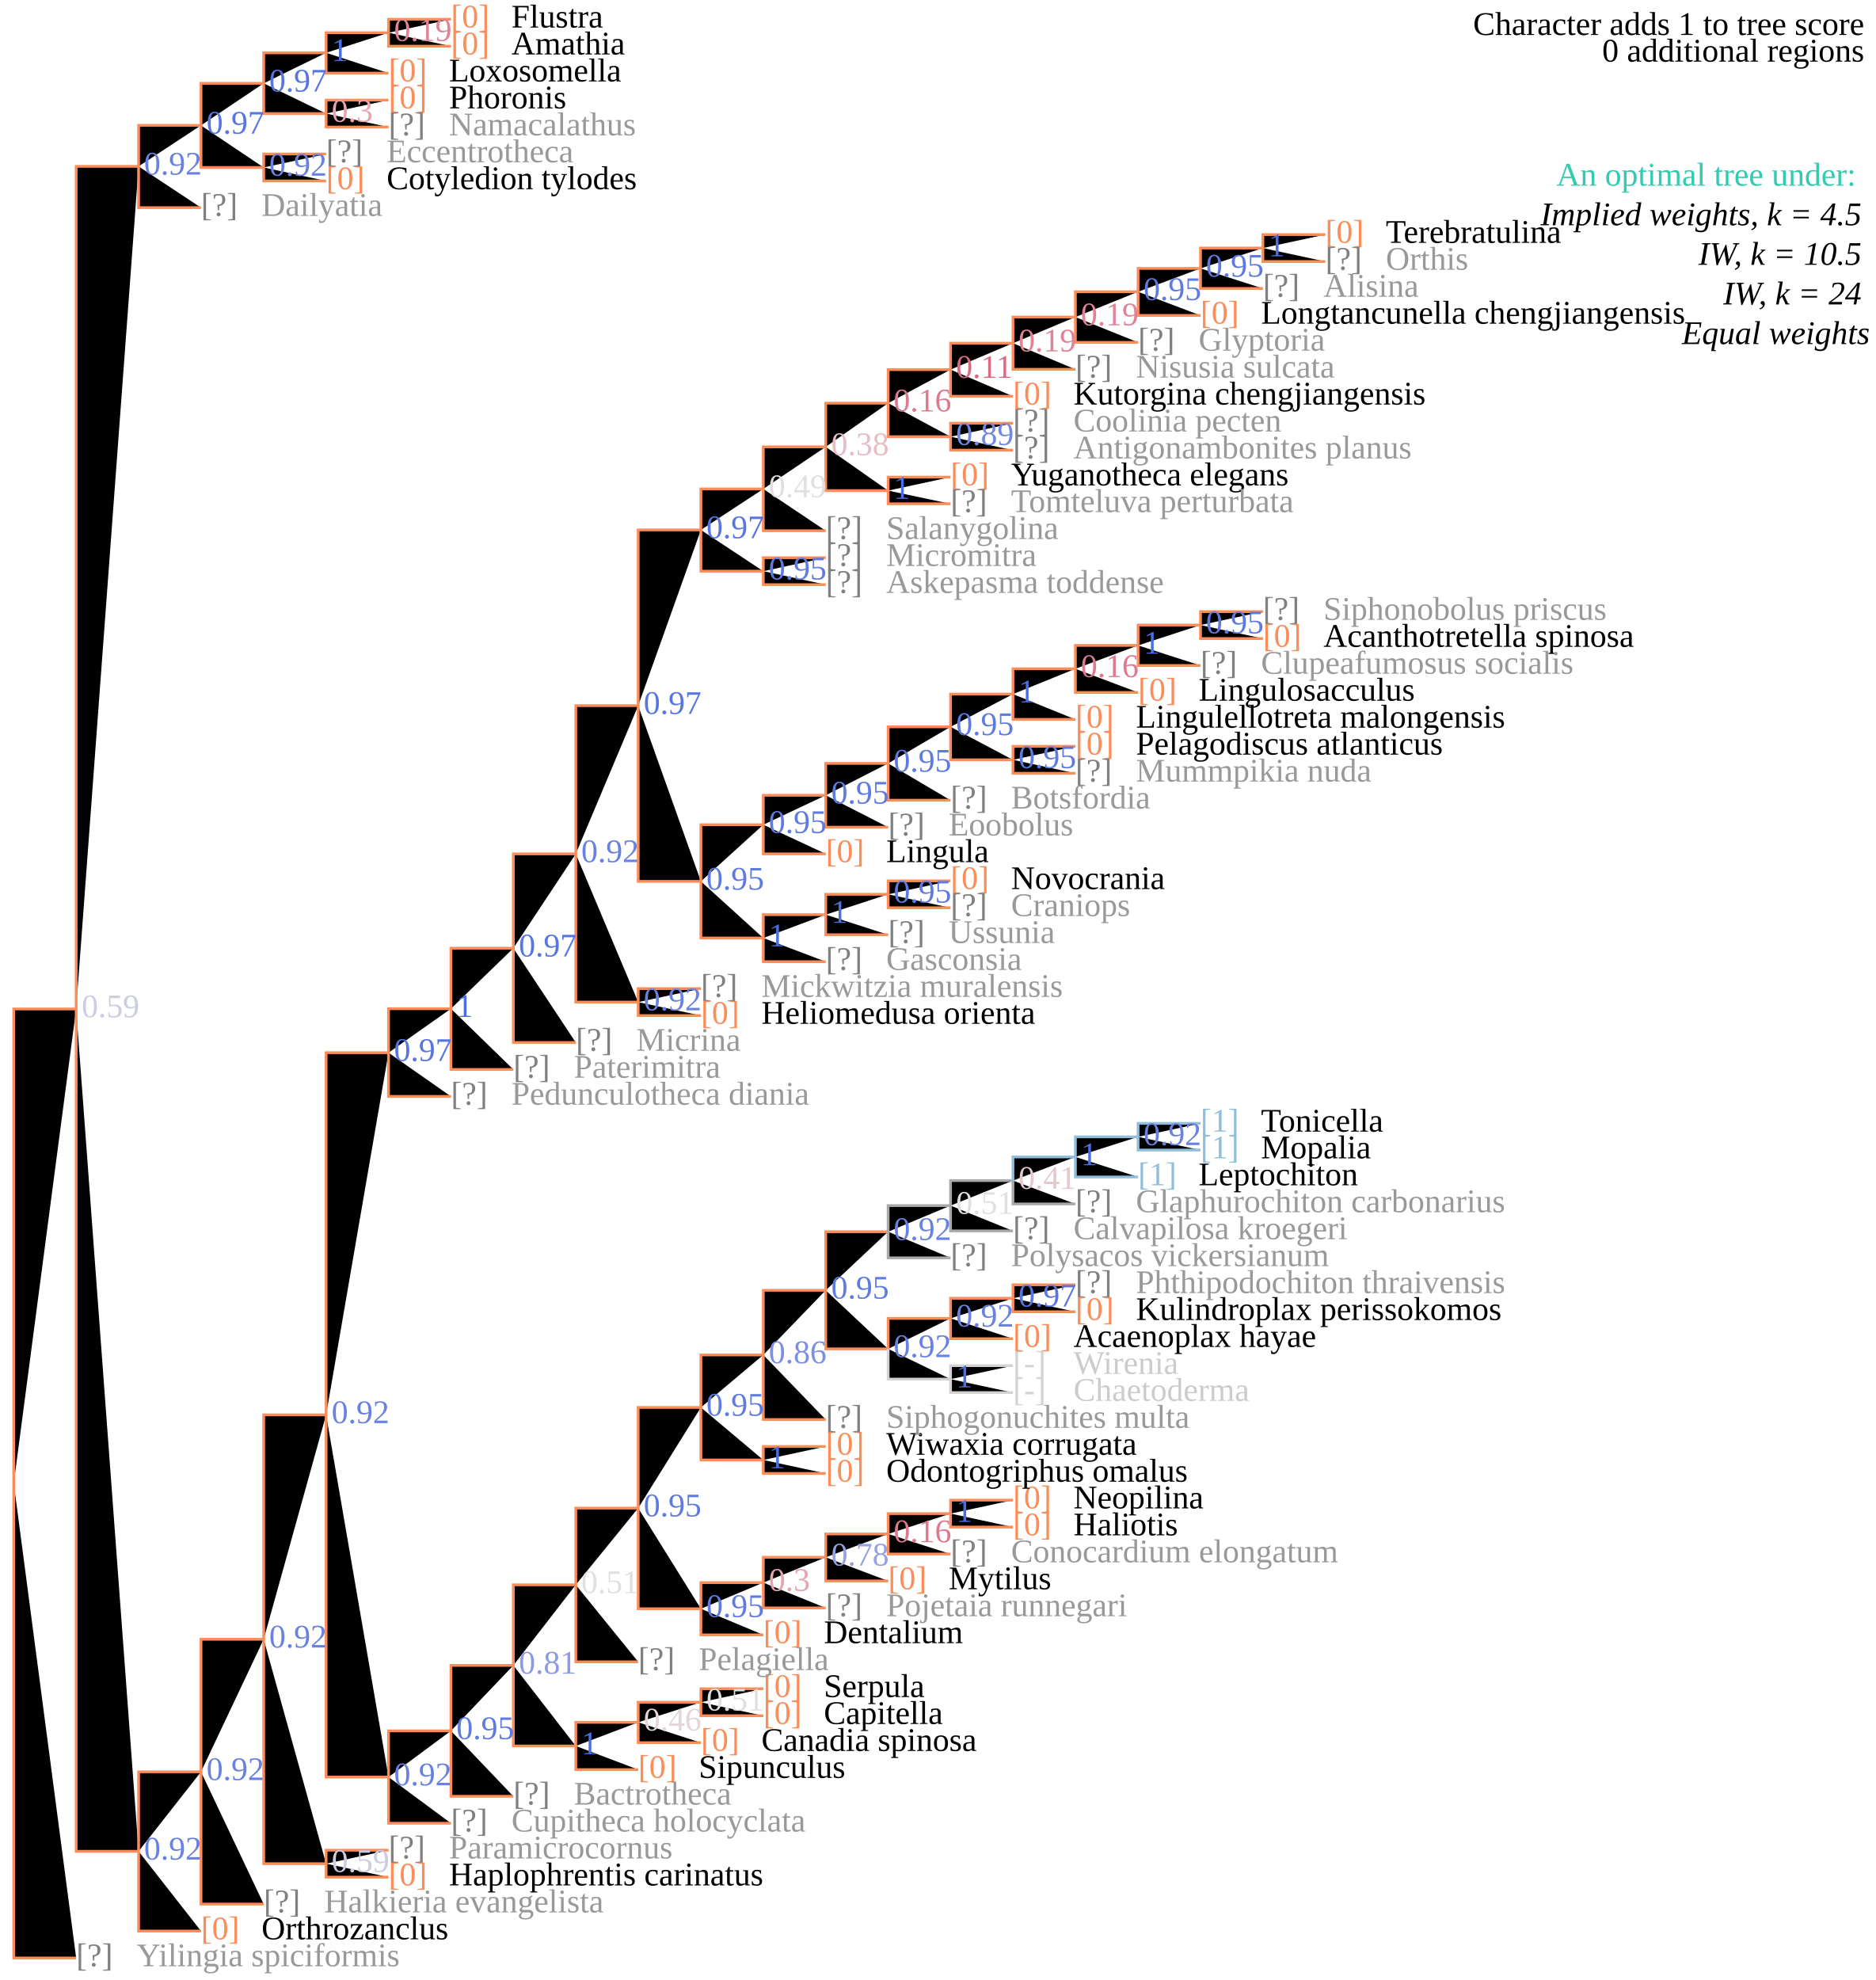
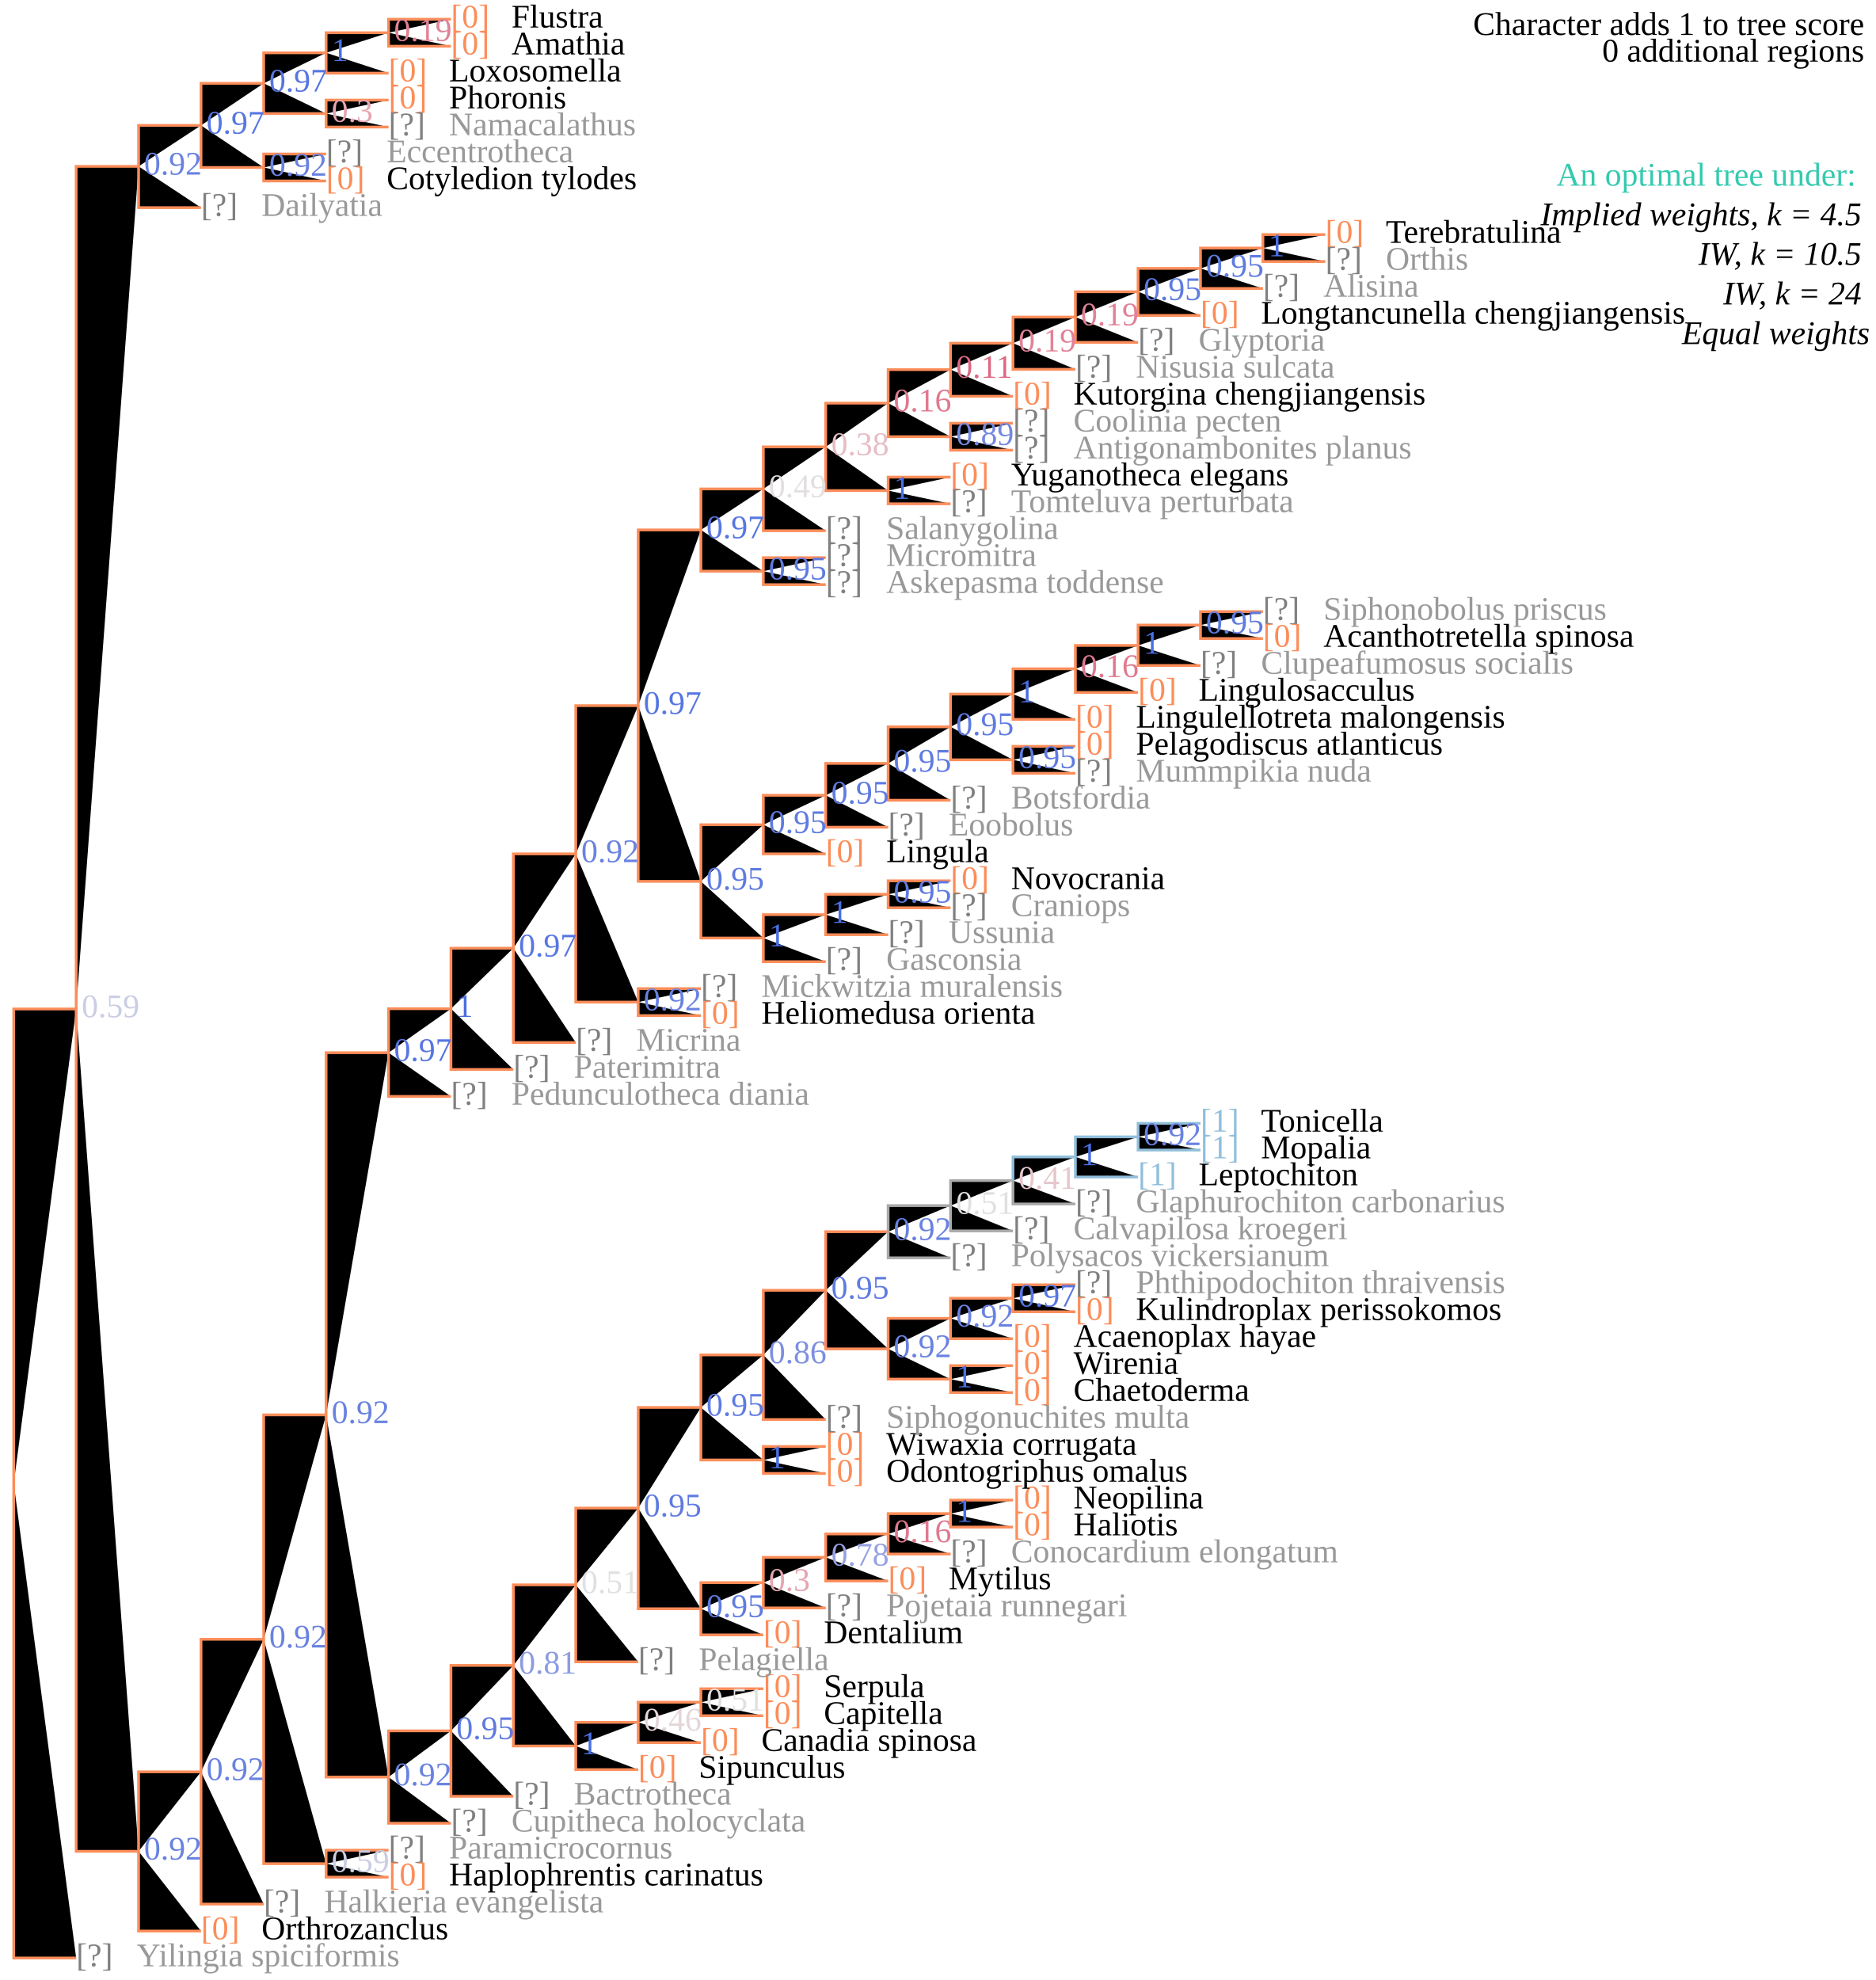
<svg xmlns="http://www.w3.org/2000/svg" version="1.1" viewBox="0 0 682 720" preserveAspectRatio="xMidYMid meet" class="tree" data-char="81">
  <text x="678" y="12.7" text-anchor="end" class="stepsLabel">Character adds <tspan class="score">1</tspan> to tree score</text>
  <text x="678" y="22.4" text-anchor="end" class="stepsLabel">
    <tspan class="score">0</tspan> additional regions</text>
  <text x="678" y="32.1" text-anchor="end" class="stepsLabel" />
  <text x="678" y="51.5" text-anchor="end" class="stepsLabel">
    <tspan dy="16" fill="#34caaf">An optimal tree under:</tspan>
    <tspan x="680" style="font-style:italic" class="notThisAn" dy="1.2em">Implied weights, k = 4.5</tspan>
    <tspan x="680" style="font-style:italic" class="notThisAn" dy="1.2em">IW, k = 10.5</tspan>
    <tspan x="680" style="font-style:italic" class="notThisAn" dy="1.2em">IW, k = 24</tspan>
    <tspan x="680" style="font-style:italic" class="thisAn" dy="1.2em">Equal weights</tspan>
  </text>
  <text x="141.3" y="675.8" fill="grey" class="flag">[?]</text>
  <text x="163.3" y="675.8" fill="#999" class="taxonLabel">Paramicrocornus</text>
  <text x="141.3" y="685.6" fill="#fc8d59" class="flag">[0]</text>
  <text x="163.3" y="685.6" fill="#000" class="taxonLabel">Haplophrentis carinatus</text>
  <text x="277.6" y="617.1" fill="#fc8d59" class="flag">[0]</text>
  <text x="299.6" y="617.1" fill="#000" class="taxonLabel">Serpula</text>
  <text x="277.6" y="626.9" fill="#fc8d59" class="flag">[0]</text>
  <text x="299.6" y="626.9" fill="#000" class="taxonLabel">Capitella</text>
  <text x="254.9" y="636.7" fill="#fc8d59" class="flag">[0]</text>
  <text x="276.9" y="636.7" fill="#000" class="taxonLabel">Canadia spinosa</text>
  <text x="232.1" y="646.5" fill="#fc8d59" class="flag">[0]</text>
  <text x="254.1" y="646.5" fill="#000" class="taxonLabel">Sipunculus</text>
  <text x="368.4" y="548.5" fill="#fc8d59" class="flag">[0]</text>
  <text x="390.4" y="548.5" fill="#000" class="taxonLabel">Neopilina</text>
  <text x="368.4" y="558.3" fill="#fc8d59" class="flag">[0]</text>
  <text x="390.4" y="558.3" fill="#000" class="taxonLabel">Haliotis</text>
  <text x="345.7" y="568.1" fill="grey" class="flag">[?]</text>
  <text x="367.7" y="568.1" fill="#999" class="taxonLabel">Conocardium elongatum</text>
  <text x="323" y="577.9" fill="#fc8d59" class="flag">[0]</text>
  <text x="345" y="577.9" fill="#000" class="taxonLabel">Mytilus</text>
  <text x="300.3" y="587.7" fill="grey" class="flag">[?]</text>
  <text x="322.3" y="587.7" fill="#999" class="taxonLabel">Pojetaia runnegari</text>
  <text x="277.6" y="597.5" fill="#fc8d59" class="flag">[0]</text>
  <text x="299.6" y="597.5" fill="#000" class="taxonLabel">Dentalium</text>
  <text x="300.3" y="529" fill="#fc8d59" class="flag">[0]</text>
  <text x="322.3" y="529" fill="#000" class="taxonLabel">Wiwaxia corrugata</text>
  <text x="300.3" y="538.8" fill="#fc8d59" class="flag">[0]</text>
  <text x="322.3" y="538.8" fill="#000" class="taxonLabel">Odontogriphus omalus</text>
-   <text x="368.4" y="499.6" fill="lightgrey" class="flag">[-]</text>
-   <text x="390.4" y="499.6" fill="#ccc" class="taxonLabel">Wirenia</text>
-   <text x="368.4" y="509.4" fill="lightgrey" class="flag">[-]</text>
-   <text x="390.4" y="509.4" fill="#ccc" class="taxonLabel">Chaetoderma</text>
+   <text x="368.4" y="499.6" fill="#fc8d59" class="flag">[0]</text>
+   <text x="390.4" y="499.6" fill="#000" class="taxonLabel">Wirenia</text>
+   <text x="368.4" y="509.4" fill="#fc8d59" class="flag">[0]</text>
+   <text x="390.4" y="509.4" fill="#000" class="taxonLabel">Chaetoderma</text>
  <text x="391.1" y="470.2" fill="grey" class="flag">[?]</text>
  <text x="413.1" y="470.2" fill="#999" class="taxonLabel">Phthipodochiton thraivensis</text>
  <text x="391.1" y="480" fill="#fc8d59" class="flag">[0]</text>
  <text x="413.1" y="480" fill="#000" class="taxonLabel">Kulindroplax perissokomos</text>
  <text x="368.4" y="489.8" fill="#fc8d59" class="flag">[0]</text>
  <text x="390.4" y="489.8" fill="#000" class="taxonLabel">Acaenoplax hayae</text>
  <text x="436.6" y="411.5" fill="#91bfdb" class="flag">[1]</text>
  <text x="458.6" y="411.5" fill="#000" class="taxonLabel">Tonicella</text>
  <text x="436.6" y="421.2" fill="#91bfdb" class="flag">[1]</text>
  <text x="458.6" y="421.2" fill="#000" class="taxonLabel">Mopalia</text>
  <text x="413.9" y="431" fill="#91bfdb" class="flag">[1]</text>
  <text x="435.9" y="431" fill="#000" class="taxonLabel">Leptochiton</text>
  <text x="391.1" y="440.8" fill="grey" class="flag">[?]</text>
  <text x="413.1" y="440.8" fill="#999" class="taxonLabel">Glaphurochiton carbonarius</text>
  <text x="368.4" y="450.6" fill="grey" class="flag">[?]</text>
  <text x="390.4" y="450.6" fill="#999" class="taxonLabel">Calvapilosa kroegeri</text>
  <text x="345.7" y="460.4" fill="grey" class="flag">[?]</text>
  <text x="367.7" y="460.4" fill="#999" class="taxonLabel">Polysacos vickersianum</text>
  <text x="300.3" y="519.2" fill="grey" class="flag">[?]</text>
  <text x="322.3" y="519.2" fill="#999" class="taxonLabel">Siphogonuchites multa</text>
  <text x="232.1" y="607.3" fill="grey" class="flag">[?]</text>
  <text x="254.1" y="607.3" fill="#999" class="taxonLabel">Pelagiella</text>
  <text x="186.7" y="656.2" fill="grey" class="flag">[?]</text>
  <text x="208.7" y="656.2" fill="#999" class="taxonLabel">Bactrotheca</text>
  <text x="164" y="666" fill="grey" class="flag">[?]</text>
  <text x="186" y="666" fill="#999" class="taxonLabel">Cupitheca holocyclata</text>
  <text x="254.9" y="362.5" fill="grey" class="flag">[?]</text>
  <text x="276.9" y="362.5" fill="#999" class="taxonLabel">Mickwitzia muralensis</text>
  <text x="254.9" y="372.3" fill="#fc8d59" class="flag">[0]</text>
  <text x="276.9" y="372.3" fill="#000" class="taxonLabel">Heliomedusa orienta</text>
  <text x="345.7" y="323.3" fill="#fc8d59" class="flag">[0]</text>
  <text x="367.7" y="323.3" fill="#000" class="taxonLabel">Novocrania</text>
  <text x="345.7" y="333.1" fill="grey" class="flag">[?]</text>
  <text x="367.7" y="333.1" fill="#999" class="taxonLabel">Craniops</text>
  <text x="323" y="342.9" fill="grey" class="flag">[?]</text>
  <text x="345" y="342.9" fill="#999" class="taxonLabel">Ussunia</text>
  <text x="300.3" y="352.7" fill="grey" class="flag">[?]</text>
  <text x="322.3" y="352.7" fill="#999" class="taxonLabel">Gasconsia</text>
  <text x="391.1" y="274.4" fill="#fc8d59" class="flag">[0]</text>
  <text x="413.1" y="274.4" fill="#000" class="taxonLabel">Pelagodiscus atlanticus</text>
  <text x="391.1" y="284.2" fill="grey" class="flag">[?]</text>
  <text x="413.1" y="284.2" fill="#999" class="taxonLabel">Mummpikia nuda</text>
  <text x="459.3" y="225.4" fill="grey" class="flag">[?]</text>
  <text x="481.3" y="225.4" fill="#999" class="taxonLabel">Siphonobolus priscus</text>
  <text x="459.3" y="235.2" fill="#fc8d59" class="flag">[0]</text>
  <text x="481.3" y="235.2" fill="#000" class="taxonLabel">Acanthotretella spinosa</text>
  <text x="436.6" y="245" fill="grey" class="flag">[?]</text>
  <text x="458.6" y="245" fill="#999" class="taxonLabel">Clupeafumosus socialis</text>
  <text x="413.9" y="254.8" fill="#fc8d59" class="flag">[0]</text>
  <text x="435.9" y="254.8" fill="#000" class="taxonLabel">Lingulosacculus</text>
  <text x="391.1" y="264.6" fill="#fc8d59" class="flag">[0]</text>
  <text x="413.1" y="264.6" fill="#000" class="taxonLabel">Lingulellotreta malongensis</text>
  <text x="345.7" y="294" fill="grey" class="flag">[?]</text>
  <text x="367.7" y="294" fill="#999" class="taxonLabel">Botsfordia</text>
  <text x="323" y="303.8" fill="grey" class="flag">[?]</text>
  <text x="345" y="303.8" fill="#999" class="taxonLabel">Eoobolus</text>
  <text x="300.3" y="313.5" fill="#fc8d59" class="flag">[0]</text>
  <text x="322.3" y="313.5" fill="#000" class="taxonLabel">Lingula</text>
  <text x="300.3" y="205.8" fill="grey" class="flag">[?]</text>
  <text x="322.3" y="205.8" fill="#999" class="taxonLabel">Micromitra</text>
  <text x="300.3" y="215.6" fill="grey" class="flag">[?]</text>
  <text x="322.3" y="215.6" fill="#999" class="taxonLabel">Askepasma toddense</text>
  <text x="345.7" y="176.5" fill="#fc8d59" class="flag">[0]</text>
  <text x="367.7" y="176.5" fill="#000" class="taxonLabel">Yuganotheca elegans</text>
  <text x="345.7" y="186.2" fill="grey" class="flag">[?]</text>
  <text x="367.7" y="186.2" fill="#999" class="taxonLabel">Tomteluva perturbata</text>
  <text x="368.4" y="156.9" fill="grey" class="flag">[?]</text>
  <text x="390.4" y="156.9" fill="#999" class="taxonLabel">Coolinia pecten</text>
  <text x="368.4" y="166.7" fill="grey" class="flag">[?]</text>
  <text x="390.4" y="166.7" fill="#999" class="taxonLabel">Antigonambonites planus</text>
  <text x="482" y="88.3" fill="#fc8d59" class="flag">[0]</text>
  <text x="504" y="88.3" fill="#000" class="taxonLabel">Terebratulina</text>
  <text x="482" y="98.1" fill="grey" class="flag">[?]</text>
  <text x="504" y="98.1" fill="#999" class="taxonLabel">Orthis</text>
  <text x="459.3" y="107.9" fill="grey" class="flag">[?]</text>
  <text x="481.3" y="107.9" fill="#999" class="taxonLabel">Alisina</text>
  <text x="436.6" y="117.7" fill="#fc8d59" class="flag">[0]</text>
  <text x="458.6" y="117.7" fill="#000" class="taxonLabel">Longtancunella chengjiangensis</text>
  <text x="413.9" y="127.5" fill="grey" class="flag">[?]</text>
  <text x="435.9" y="127.5" fill="#999" class="taxonLabel">Glyptoria</text>
  <text x="391.1" y="137.3" fill="grey" class="flag">[?]</text>
  <text x="413.1" y="137.3" fill="#999" class="taxonLabel">Nisusia sulcata</text>
  <text x="368.4" y="147.1" fill="#fc8d59" class="flag">[0]</text>
  <text x="390.4" y="147.1" fill="#000" class="taxonLabel">Kutorgina chengjiangensis</text>
  <text x="300.3" y="196" fill="grey" class="flag">[?]</text>
  <text x="322.3" y="196" fill="#999" class="taxonLabel">Salanygolina</text>
  <text x="209.4" y="382.1" fill="grey" class="flag">[?]</text>
  <text x="231.4" y="382.1" fill="#999" class="taxonLabel">Micrina</text>
  <text x="186.7" y="391.9" fill="grey" class="flag">[?]</text>
  <text x="208.7" y="391.9" fill="#999" class="taxonLabel">Paterimitra</text>
  <text x="164" y="401.7" fill="grey" class="flag">[?]</text>
  <text x="186" y="401.7" fill="#999" class="taxonLabel">Pedunculotheca diania</text>
  <text x="95.9" y="695.4" fill="grey" class="flag">[?]</text>
  <text x="117.9" y="695.4" fill="#999" class="taxonLabel">Halkieria evangelista</text>
  <text x="73.1" y="705.2" fill="#fc8d59" class="flag">[0]</text>
  <text x="95.1" y="705.2" fill="#000" class="taxonLabel">Orthrozanclus</text>
  <text x="118.6" y="59" fill="grey" class="flag">[?]</text>
  <text x="140.6" y="59" fill="#999" class="taxonLabel">Eccentrotheca</text>
  <text x="118.6" y="68.8" fill="#fc8d59" class="flag">[0]</text>
  <text x="140.6" y="68.8" fill="#000" class="taxonLabel">Cotyledion tylodes</text>
  <text x="141.3" y="39.4" fill="#fc8d59" class="flag">[0]</text>
  <text x="163.3" y="39.4" fill="#000" class="taxonLabel">Phoronis</text>
  <text x="141.3" y="49.2" fill="grey" class="flag">[?]</text>
  <text x="163.3" y="49.2" fill="#999" class="taxonLabel">Namacalathus</text>
  <text x="164" y="10" fill="#fc8d59" class="flag">[0]</text>
  <text x="186" y="10" fill="#000" class="taxonLabel">Flustra</text>
  <text x="164" y="19.8" fill="#fc8d59" class="flag">[0]</text>
  <text x="186" y="19.8" fill="#000" class="taxonLabel">Amathia</text>
  <text x="141.3" y="29.6" fill="#fc8d59" class="flag">[0]</text>
  <text x="163.3" y="29.6" fill="#000" class="taxonLabel">Loxosomella</text>
  <text x="73.1" y="78.5" fill="grey" class="flag">[?]</text>
  <text x="95.1" y="78.5" fill="#999" class="taxonLabel">Dailyatia</text>
  <text x="27.7" y="715" fill="grey" class="flag">[?]</text>
  <text x="49.7" y="715" fill="#999" class="taxonLabel">Yilingia spiciformis</text>
-   <path d="M5,539.4V366.9H27.7M27.7,366.9V60.5H50.4M50.4,60.5V45.6H73.1M73.1,45.6V30.3H95.9M95.9,30.3V19.2H118.6M118.6,19.2V11.9H141.3M141.3,11.9V7H164M141.3,11.9V16.8H164M118.6,19.2V26.6H141.3M95.9,30.3V41.3H118.6M118.6,41.3V36.4H141.3M118.6,41.3V46.2H141.3M73.1,45.6V60.9H95.9M95.9,60.9V56H118.6M95.9,60.9V65.8H118.6M50.4,60.5V75.5H73.1M27.7,366.9V673.2H50.4M50.4,673.2V644.3H73.1M73.1,644.3V596.1H95.9M95.9,596.1V514.5H118.6M118.6,514.5V382.8H141.3M141.3,382.8V366.8H164M164,366.8V344.8H186.7M186.7,344.8V310.5H209.4M209.4,310.5V256.6H232.1M232.1,256.6V192.7H254.9M254.9,192.7V177.8H277.6M277.6,177.8V162.5H300.3M300.3,162.5V146.6H323M323,146.6V134.4H345.7M345.7,134.4V124.8H368.4M368.4,124.8V115.3H391.1M391.1,115.3V106.1H413.9M413.9,106.1V97.6H436.6M436.6,97.6V90.2H459.3M459.3,90.2V85.3H482M459.3,90.2V95.1H482M436.6,97.6V104.9H459.3M413.9,106.1V114.7H436.6M391.1,115.3V124.5H413.9M368.4,124.8V134.3H391.1M345.7,134.4V144.1H368.4M323,146.6V158.8H345.7M345.7,158.8V153.9H368.4M345.7,158.8V163.7H368.4M300.3,162.5V178.4H323M323,178.4V173.5H345.7M323,178.4V183.2H345.7M277.6,177.8V193H300.3M254.9,192.7V207.7H277.6M277.6,207.7V202.8H300.3M277.6,207.7V212.6H300.3M232.1,256.6V320.5H254.9M254.9,320.5V299.9H277.6M277.6,299.9V289.2H300.3M300.3,289.2V277.6H323M323,277.6V264.3H345.7M345.7,264.3V252.4H368.4M368.4,252.4V243.2H391.1M391.1,243.2V234.7H413.9M413.9,234.7V227.3H436.6M436.6,227.3V222.4H459.3M436.6,227.3V232.2H459.3M413.9,234.7V242H436.6M391.1,243.2V251.8H413.9M368.4,252.4V261.6H391.1M345.7,264.3V276.3H368.4M368.4,276.3V271.4H391.1M368.4,276.3V281.2H391.1M323,277.6V291H345.7M300.3,289.2V300.8H323M277.6,299.9V310.5H300.3M254.9,320.5V341.1H277.6M277.6,341.1V332.6H300.3M300.3,332.6V325.2H323M323,325.2V320.3H345.7M323,325.2V330.1H345.7M300.3,332.6V339.9H323M277.6,341.1V349.7H300.3M209.4,310.5V364.4H232.1M232.1,364.4V359.5H254.9M232.1,364.4V369.3H254.9M186.7,344.8V379.1H209.4M164,366.8V388.9H186.7M141.3,382.8V398.7H164M118.6,514.5V646.2H141.3M141.3,646.2V629.4H164M164,629.4V605.6H186.7M186.7,605.6V576.3H209.4M209.4,576.3V548.4H232.1M232.1,548.4V511.8H254.9M254.9,511.8V492.7H277.6M277.6,492.7V469.2H300.3M300.3,469.2V447.9H323M300.3,469.2V490.5H323M323,490.5V479.4H345.7M345.7,479.4V472.1H368.4M368.4,472.1V467.2H391.1M368.4,472.1V477H391.1M345.7,479.4V486.8H368.4M277.6,492.7V516.2H300.3M254.9,511.8V530.9H277.6M277.6,530.9V526H300.3M277.6,530.9V535.8H300.3M232.1,548.4V585H254.9M254.9,585V575.5H277.6M277.6,575.5V566.3H300.3M300.3,566.3V557.8H323M323,557.8V550.4H345.7M345.7,550.4V545.5H368.4M345.7,550.4V555.3H368.4M323,557.8V565.1H345.7M300.3,566.3V574.9H323M277.6,575.5V584.7H300.3M254.9,585V594.5H277.6M209.4,576.3V604.3H232.1M186.7,605.6V634.9H209.4M209.4,634.9V626.3H232.1M232.1,626.3V619H254.9M254.9,619V614.1H277.6M254.9,619V623.9H277.6M232.1,626.3V633.7H254.9M209.4,634.9V643.5H232.1M164,629.4V653.2H186.7M141.3,646.2V663H164M95.9,596.1V677.7H118.6M118.6,677.7V672.8H141.3M118.6,677.7V682.6H141.3M73.1,644.3V692.4H95.9M50.4,673.2V702.2H73.1M5,539.4V712H27.7" stroke="#fc8d59" />
+   <path d="M5,539.4V366.9H27.7M27.7,366.9V60.5H50.4M50.4,60.5V45.6H73.1M73.1,45.6V30.3H95.9M95.9,30.3V19.2H118.6M118.6,19.2V11.9H141.3M141.3,11.9V7H164M141.3,11.9V16.8H164M118.6,19.2V26.6H141.3M95.9,30.3V41.3H118.6M118.6,41.3V36.4H141.3M118.6,41.3V46.2H141.3M73.1,45.6V60.9H95.9M95.9,60.9V56H118.6M95.9,60.9V65.8H118.6M50.4,60.5V75.5H73.1M27.7,366.9V673.2H50.4M50.4,673.2V644.3H73.1M73.1,644.3V596.1H95.9M95.9,596.1V514.5H118.6M118.6,514.5V382.8H141.3M141.3,382.8V366.8H164M164,366.8V344.8H186.7M186.7,344.8V310.5H209.4M209.4,310.5V256.6H232.1M232.1,256.6V192.7H254.9M254.9,192.7V177.8H277.6M277.6,177.8V162.5H300.3M300.3,162.5V146.6H323M323,146.6V134.4H345.7M345.7,134.4V124.8H368.4M368.4,124.8V115.3H391.1M391.1,115.3V106.1H413.9M413.9,106.1V97.6H436.6M436.6,97.6V90.2H459.3M459.3,90.2V85.3H482M459.3,90.2V95.1H482M436.6,97.6V104.9H459.3M413.9,106.1V114.7H436.6M391.1,115.3V124.5H413.9M368.4,124.8V134.3H391.1M345.7,134.4V144.1H368.4M323,146.6V158.8H345.7M345.7,158.8V153.9H368.4M345.7,158.8V163.7H368.4M300.3,162.5V178.4H323M323,178.4V173.5H345.7M323,178.4V183.2H345.7M277.6,177.8V193H300.3M254.9,192.7V207.7H277.6M277.6,207.7V202.8H300.3M277.6,207.7V212.6H300.3M232.1,256.6V320.5H254.9M254.9,320.5V299.9H277.6M277.6,299.9V289.2H300.3M300.3,289.2V277.6H323M323,277.6V264.3H345.7M345.7,264.3V252.4H368.4M368.4,252.4V243.2H391.1M391.1,243.2V234.7H413.9M413.9,234.7V227.3H436.6M436.6,227.3V222.4H459.3M436.6,227.3V232.2H459.3M413.9,234.7V242H436.6M391.1,243.2V251.8H413.9M368.4,252.4V261.6H391.1M345.7,264.3V276.3H368.4M368.4,276.3V271.4H391.1M368.4,276.3V281.2H391.1M323,277.6V291H345.7M300.3,289.2V300.8H323M277.6,299.9V310.5H300.3M254.9,320.5V341.1H277.6M277.6,341.1V332.6H300.3M300.3,332.6V325.2H323M323,325.2V320.3H345.7M323,325.2V330.1H345.7M300.3,332.6V339.9H323M277.6,341.1V349.7H300.3M209.4,310.5V364.4H232.1M232.1,364.4V359.5H254.9M232.1,364.4V369.3H254.9M186.7,344.8V379.1H209.4M164,366.8V388.9H186.7M141.3,382.8V398.7H164M118.6,514.5V646.2H141.3M141.3,646.2V629.4H164M164,629.4V605.6H186.7M186.7,605.6V576.3H209.4M209.4,576.3V548.4H232.1M232.1,548.4V511.8H254.9M254.9,511.8V492.7H277.6M277.6,492.7V469.2H300.3M300.3,469.2V447.9H323M300.3,469.2V490.5H323M323,490.5V479.4H345.7M345.7,479.4V472.1H368.4M368.4,472.1V467.2H391.1M368.4,472.1V477H391.1M345.7,479.4V486.8H368.4M323,490.5V501.5H345.7M345.7,501.5V496.6H368.4M345.7,501.5V506.4H368.4M277.6,492.7V516.2H300.3M254.9,511.8V530.9H277.6M277.6,530.9V526H300.3M277.6,530.9V535.8H300.3M232.1,548.4V585H254.9M254.9,585V575.5H277.6M277.6,575.5V566.3H300.3M300.3,566.3V557.8H323M323,557.8V550.4H345.7M345.7,550.4V545.5H368.4M345.7,550.4V555.3H368.4M323,557.8V565.1H345.7M300.3,566.3V574.9H323M277.6,575.5V584.7H300.3M254.9,585V594.5H277.6M209.4,576.3V604.3H232.1M186.7,605.6V634.9H209.4M209.4,634.9V626.3H232.1M232.1,626.3V619H254.9M254.9,619V614.1H277.6M254.9,619V623.9H277.6M232.1,626.3V633.7H254.9M209.4,634.9V643.5H232.1M164,629.4V653.2H186.7M141.3,646.2V663H164M95.9,596.1V677.7H118.6M118.6,677.7V672.8H141.3M118.6,677.7V682.6H141.3M73.1,644.3V692.4H95.9M50.4,673.2V702.2H73.1M5,539.4V712H27.7" stroke="#fc8d59" />
  <path d="M323,447.9V438.4H345.7M345.7,438.4V429.3H368.4M368.4,429.3V437.8H391.1M345.7,438.4V447.6H368.4M323,447.9V457.4H345.7" stroke="darkgrey" />
  <path d="M368.4,429.3V420.7H391.1M391.1,420.7V413.4H413.9M413.9,413.4V408.5H436.6M413.9,413.4V418.2H436.6M391.1,420.7V428H413.9" stroke="#91bfdb" />
-   <path d="M323,490.5V501.5H345.7M345.7,501.5V496.6H368.4M345.7,501.5V506.4H368.4" stroke="lightgrey" class="inapplicable" />
  <text x="29.7" y="369.9" class="node" fill="#CACDE3">0.59</text>
  <text x="52.4" y="63.5" class="node" fill="#6982E1">0.92</text>
  <text x="75.1" y="48.6" class="node" fill="#5776E2">0.97</text>
  <text x="97.9" y="33.3" class="node" fill="#5776E2">0.97</text>
  <text x="120.6" y="22.2" class="node" fill="#4A6FE3">1</text>
  <text x="143.3" y="14.9" class="node" fill="#E18297">0.19</text>
  <text x="120.6" y="44.3" class="node" fill="#E5A5B1">0.3</text>
  <text x="97.9" y="63.9" class="node" fill="#6982E1">0.92</text>
  <text x="52.4" y="676.2" class="node" fill="#6982E1">0.92</text>
  <text x="75.1" y="647.3" class="node" fill="#6982E1">0.92</text>
  <text x="97.9" y="599.1" class="node" fill="#6982E1">0.92</text>
  <text x="120.6" y="517.5" class="node" fill="#6982E1">0.92</text>
  <text x="143.3" y="385.8" class="node" fill="#5776E2">0.97</text>
  <text x="166" y="369.8" class="node" fill="#4A6FE3">1</text>
  <text x="188.7" y="347.8" class="node" fill="#5776E2">0.97</text>
  <text x="211.4" y="313.5" class="node" fill="#6982E1">0.92</text>
  <text x="234.1" y="259.6" class="node" fill="#5776E2">0.97</text>
  <text x="256.9" y="195.7" class="node" fill="#5776E2">0.97</text>
  <text x="279.6" y="180.8" class="node" fill="#E3DFE0">0.49</text>
  <text x="302.3" y="165.5" class="node" fill="#E6BDC5">0.38</text>
  <text x="325" y="149.6" class="node" fill="#DF798F">0.16</text>
  <text x="347.7" y="137.4" class="node" fill="#DC6884">0.11</text>
  <text x="370.4" y="127.8" class="node" fill="#E18297">0.19</text>
  <text x="393.1" y="118.3" class="node" fill="#E18297">0.19</text>
  <text x="415.9" y="109.1" class="node" fill="#5F7BE1">0.95</text>
  <text x="438.6" y="100.6" class="node" fill="#5F7BE1">0.95</text>
  <text x="461.3" y="93.2" class="node" fill="#4A6FE3">1</text>
  <text x="347.7" y="161.8" class="node" fill="#7388E1">0.89</text>
  <text x="325" y="181.4" class="node" fill="#4A6FE3">1</text>
  <text x="279.6" y="210.7" class="node" fill="#5F7BE1">0.95</text>
  <text x="256.9" y="323.5" class="node" fill="#5F7BE1">0.95</text>
  <text x="279.6" y="302.9" class="node" fill="#5F7BE1">0.95</text>
  <text x="302.3" y="292.2" class="node" fill="#5F7BE1">0.95</text>
  <text x="325" y="280.6" class="node" fill="#5F7BE1">0.95</text>
  <text x="347.7" y="267.3" class="node" fill="#5F7BE1">0.95</text>
  <text x="370.4" y="255.4" class="node" fill="#4A6FE3">1</text>
  <text x="393.1" y="246.2" class="node" fill="#DF798F">0.16</text>
  <text x="415.9" y="237.7" class="node" fill="#4A6FE3">1</text>
  <text x="438.6" y="230.3" class="node" fill="#5F7BE1">0.95</text>
  <text x="370.4" y="279.3" class="node" fill="#5F7BE1">0.95</text>
  <text x="279.6" y="344.1" class="node" fill="#4A6FE3">1</text>
  <text x="302.3" y="335.6" class="node" fill="#4A6FE3">1</text>
  <text x="325" y="328.2" class="node" fill="#5F7BE1">0.95</text>
  <text x="234.1" y="367.4" class="node" fill="#6982E1">0.92</text>
  <text x="143.3" y="649.2" class="node" fill="#6982E1">0.92</text>
  <text x="166" y="632.4" class="node" fill="#5F7BE1">0.95</text>
  <text x="188.7" y="608.6" class="node" fill="#8C9BE1">0.81</text>
  <text x="211.4" y="579.3" class="node" fill="#E0E0E2">0.51</text>
  <text x="234.1" y="551.4" class="node" fill="#5F7BE1">0.95</text>
  <text x="256.9" y="514.8" class="node" fill="#5F7BE1">0.95</text>
  <text x="279.6" y="495.7" class="node" fill="#7D8FE1">0.86</text>
  <text x="302.3" y="472.2" class="node" fill="#5F7BE1">0.95</text>
  <text x="325" y="450.9" class="node" fill="#6982E1">0.92</text>
  <text x="347.7" y="441.4" class="node" fill="#E0E0E2">0.51</text>
  <text x="370.4" y="432.3" class="node" fill="#E5C7CC">0.41</text>
  <text x="393.1" y="423.7" class="node" fill="#4A6FE3">1</text>
  <text x="415.9" y="416.4" class="node" fill="#6982E1">0.92</text>
  <text x="325" y="493.5" class="node" fill="#6982E1">0.92</text>
  <text x="347.7" y="482.4" class="node" fill="#6982E1">0.92</text>
  <text x="370.4" y="475.1" class="node" fill="#5776E2">0.97</text>
  <text x="347.7" y="504.5" class="node" fill="#4A6FE3">1</text>
  <text x="279.6" y="533.9" class="node" fill="#4A6FE3">1</text>
  <text x="256.9" y="588" class="node" fill="#5F7BE1">0.95</text>
  <text x="279.6" y="578.5" class="node" fill="#E5A5B1">0.3</text>
  <text x="302.3" y="569.3" class="node" fill="#95A1E2">0.78</text>
  <text x="325" y="560.8" class="node" fill="#DF798F">0.16</text>
  <text x="347.7" y="553.4" class="node" fill="#4A6FE3">1</text>
  <text x="211.4" y="637.9" class="node" fill="#4A6FE3">1</text>
  <text x="234.1" y="629.3" class="node" fill="#E4D6D8">0.46</text>
  <text x="256.9" y="622" class="node" fill="#E0E0E2">0.51</text>
  <text x="120.6" y="680.7" class="node" fill="#CACDE3">0.59</text>
</svg>
